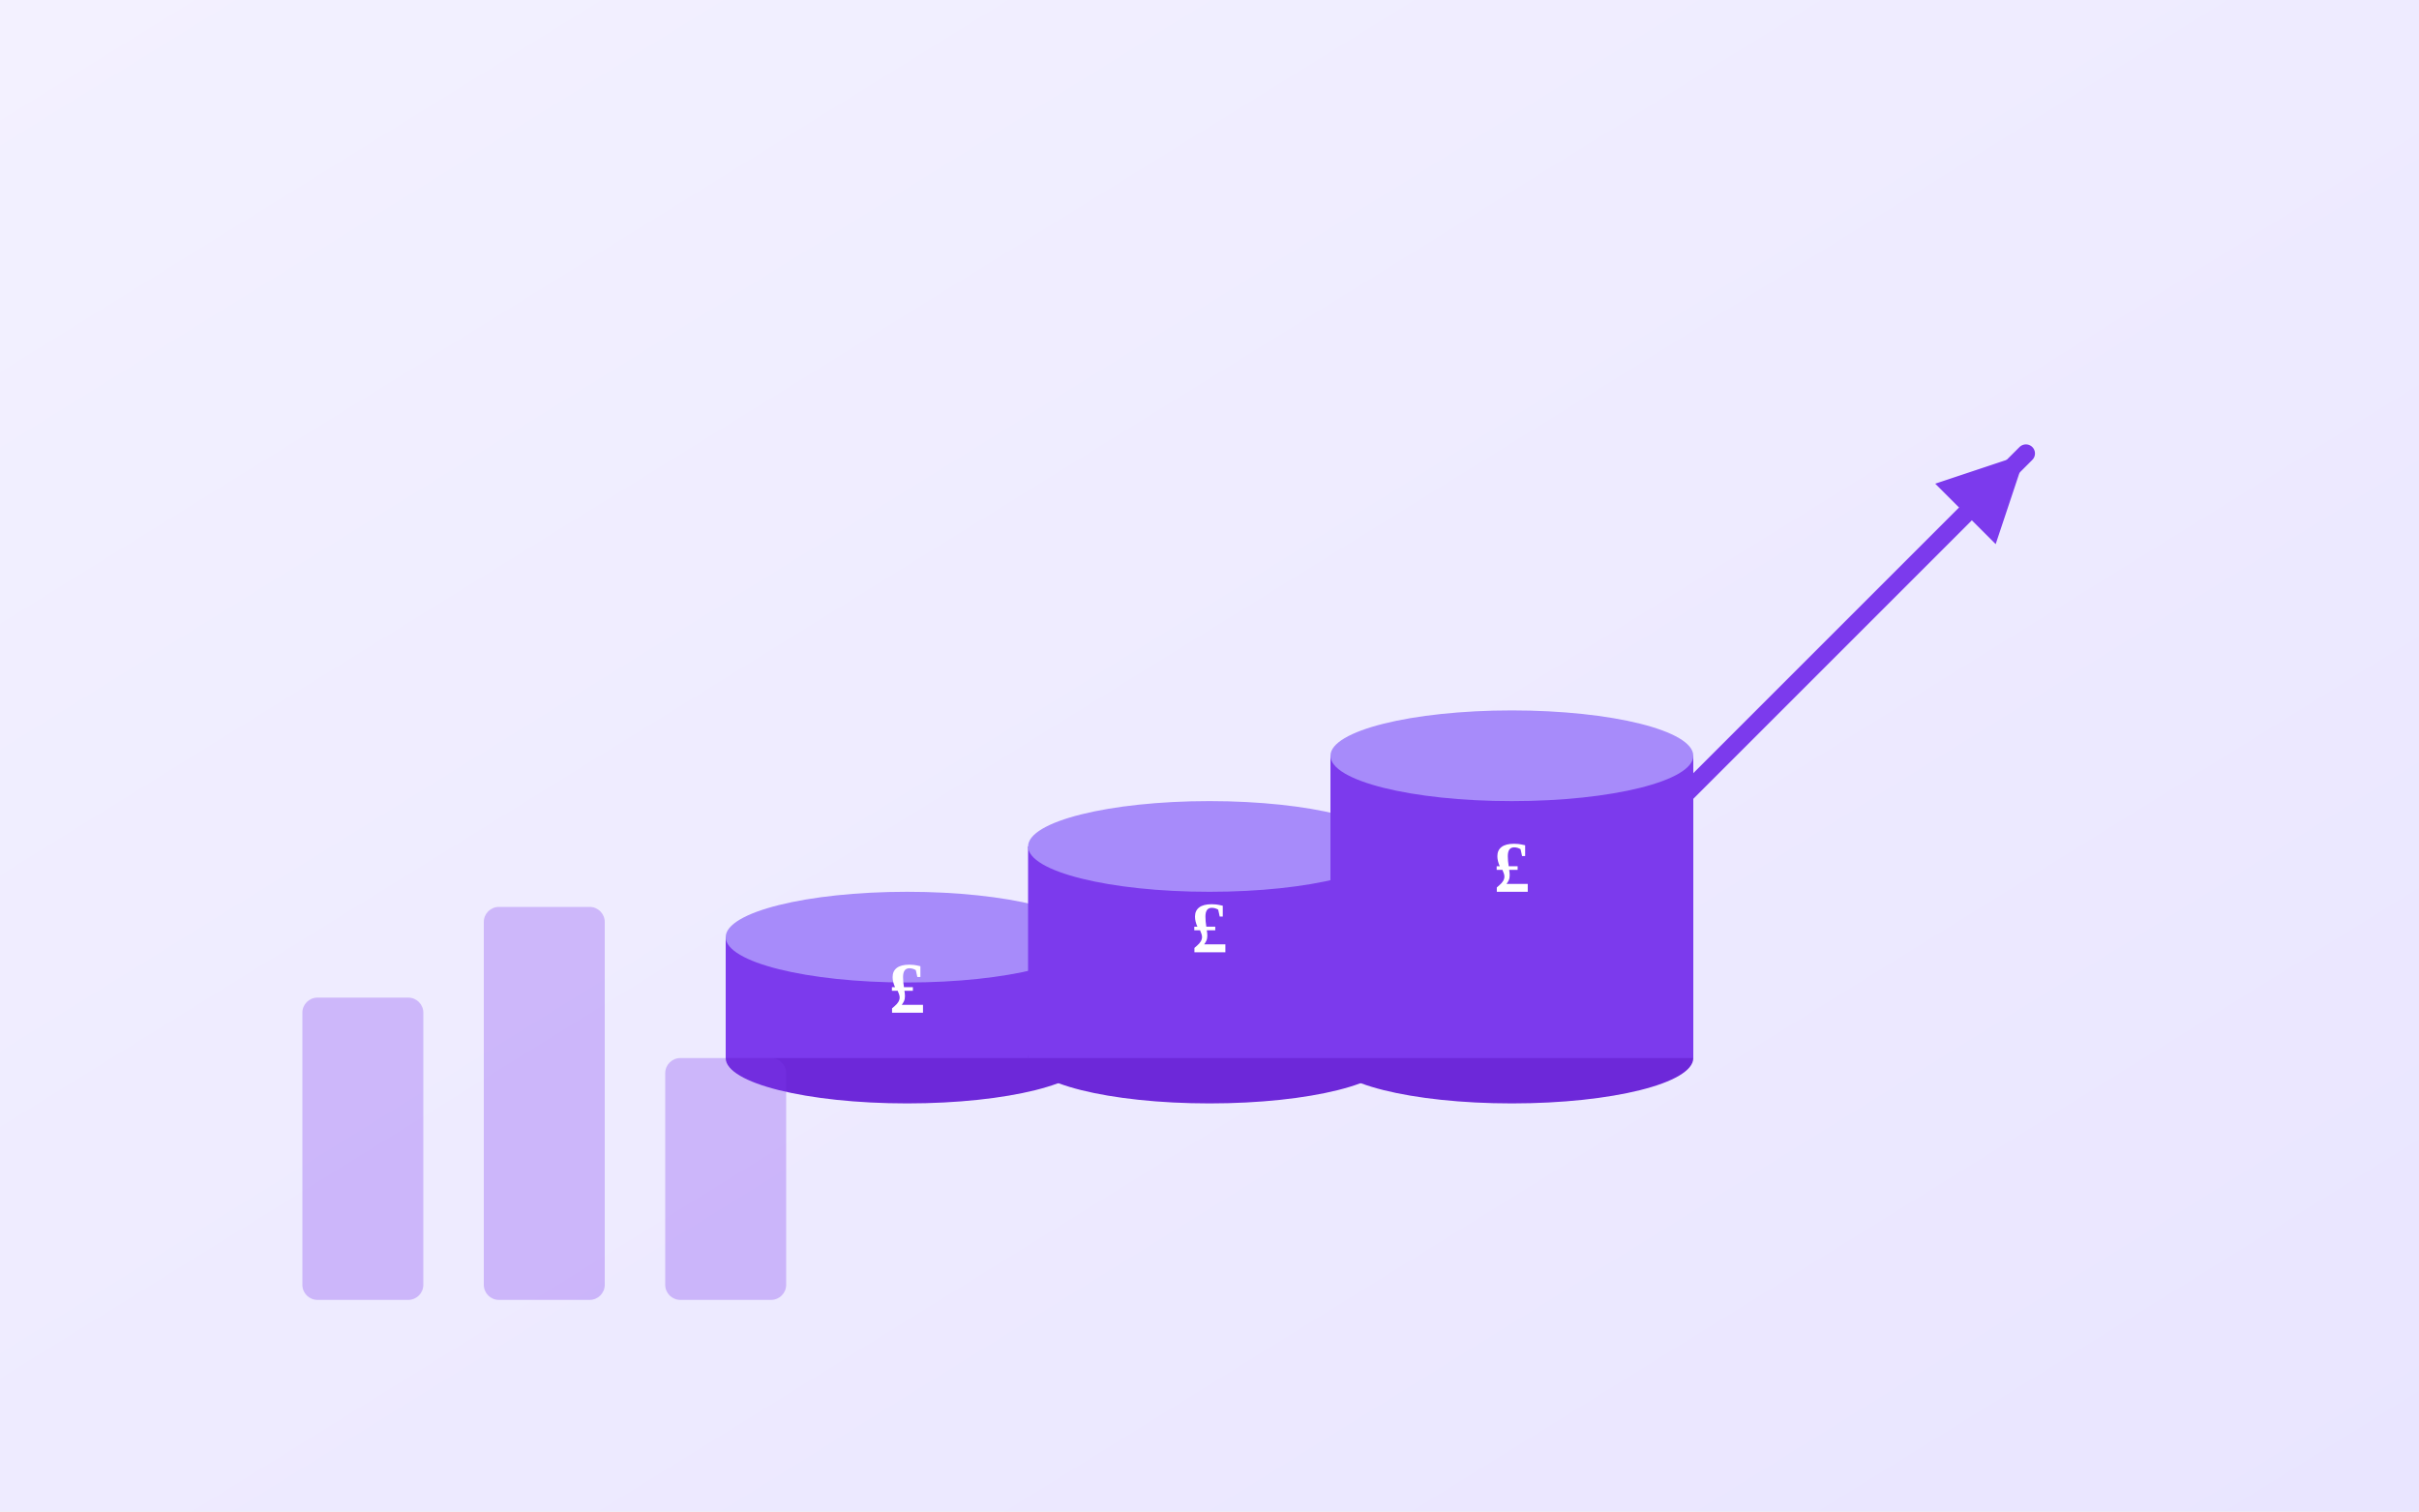
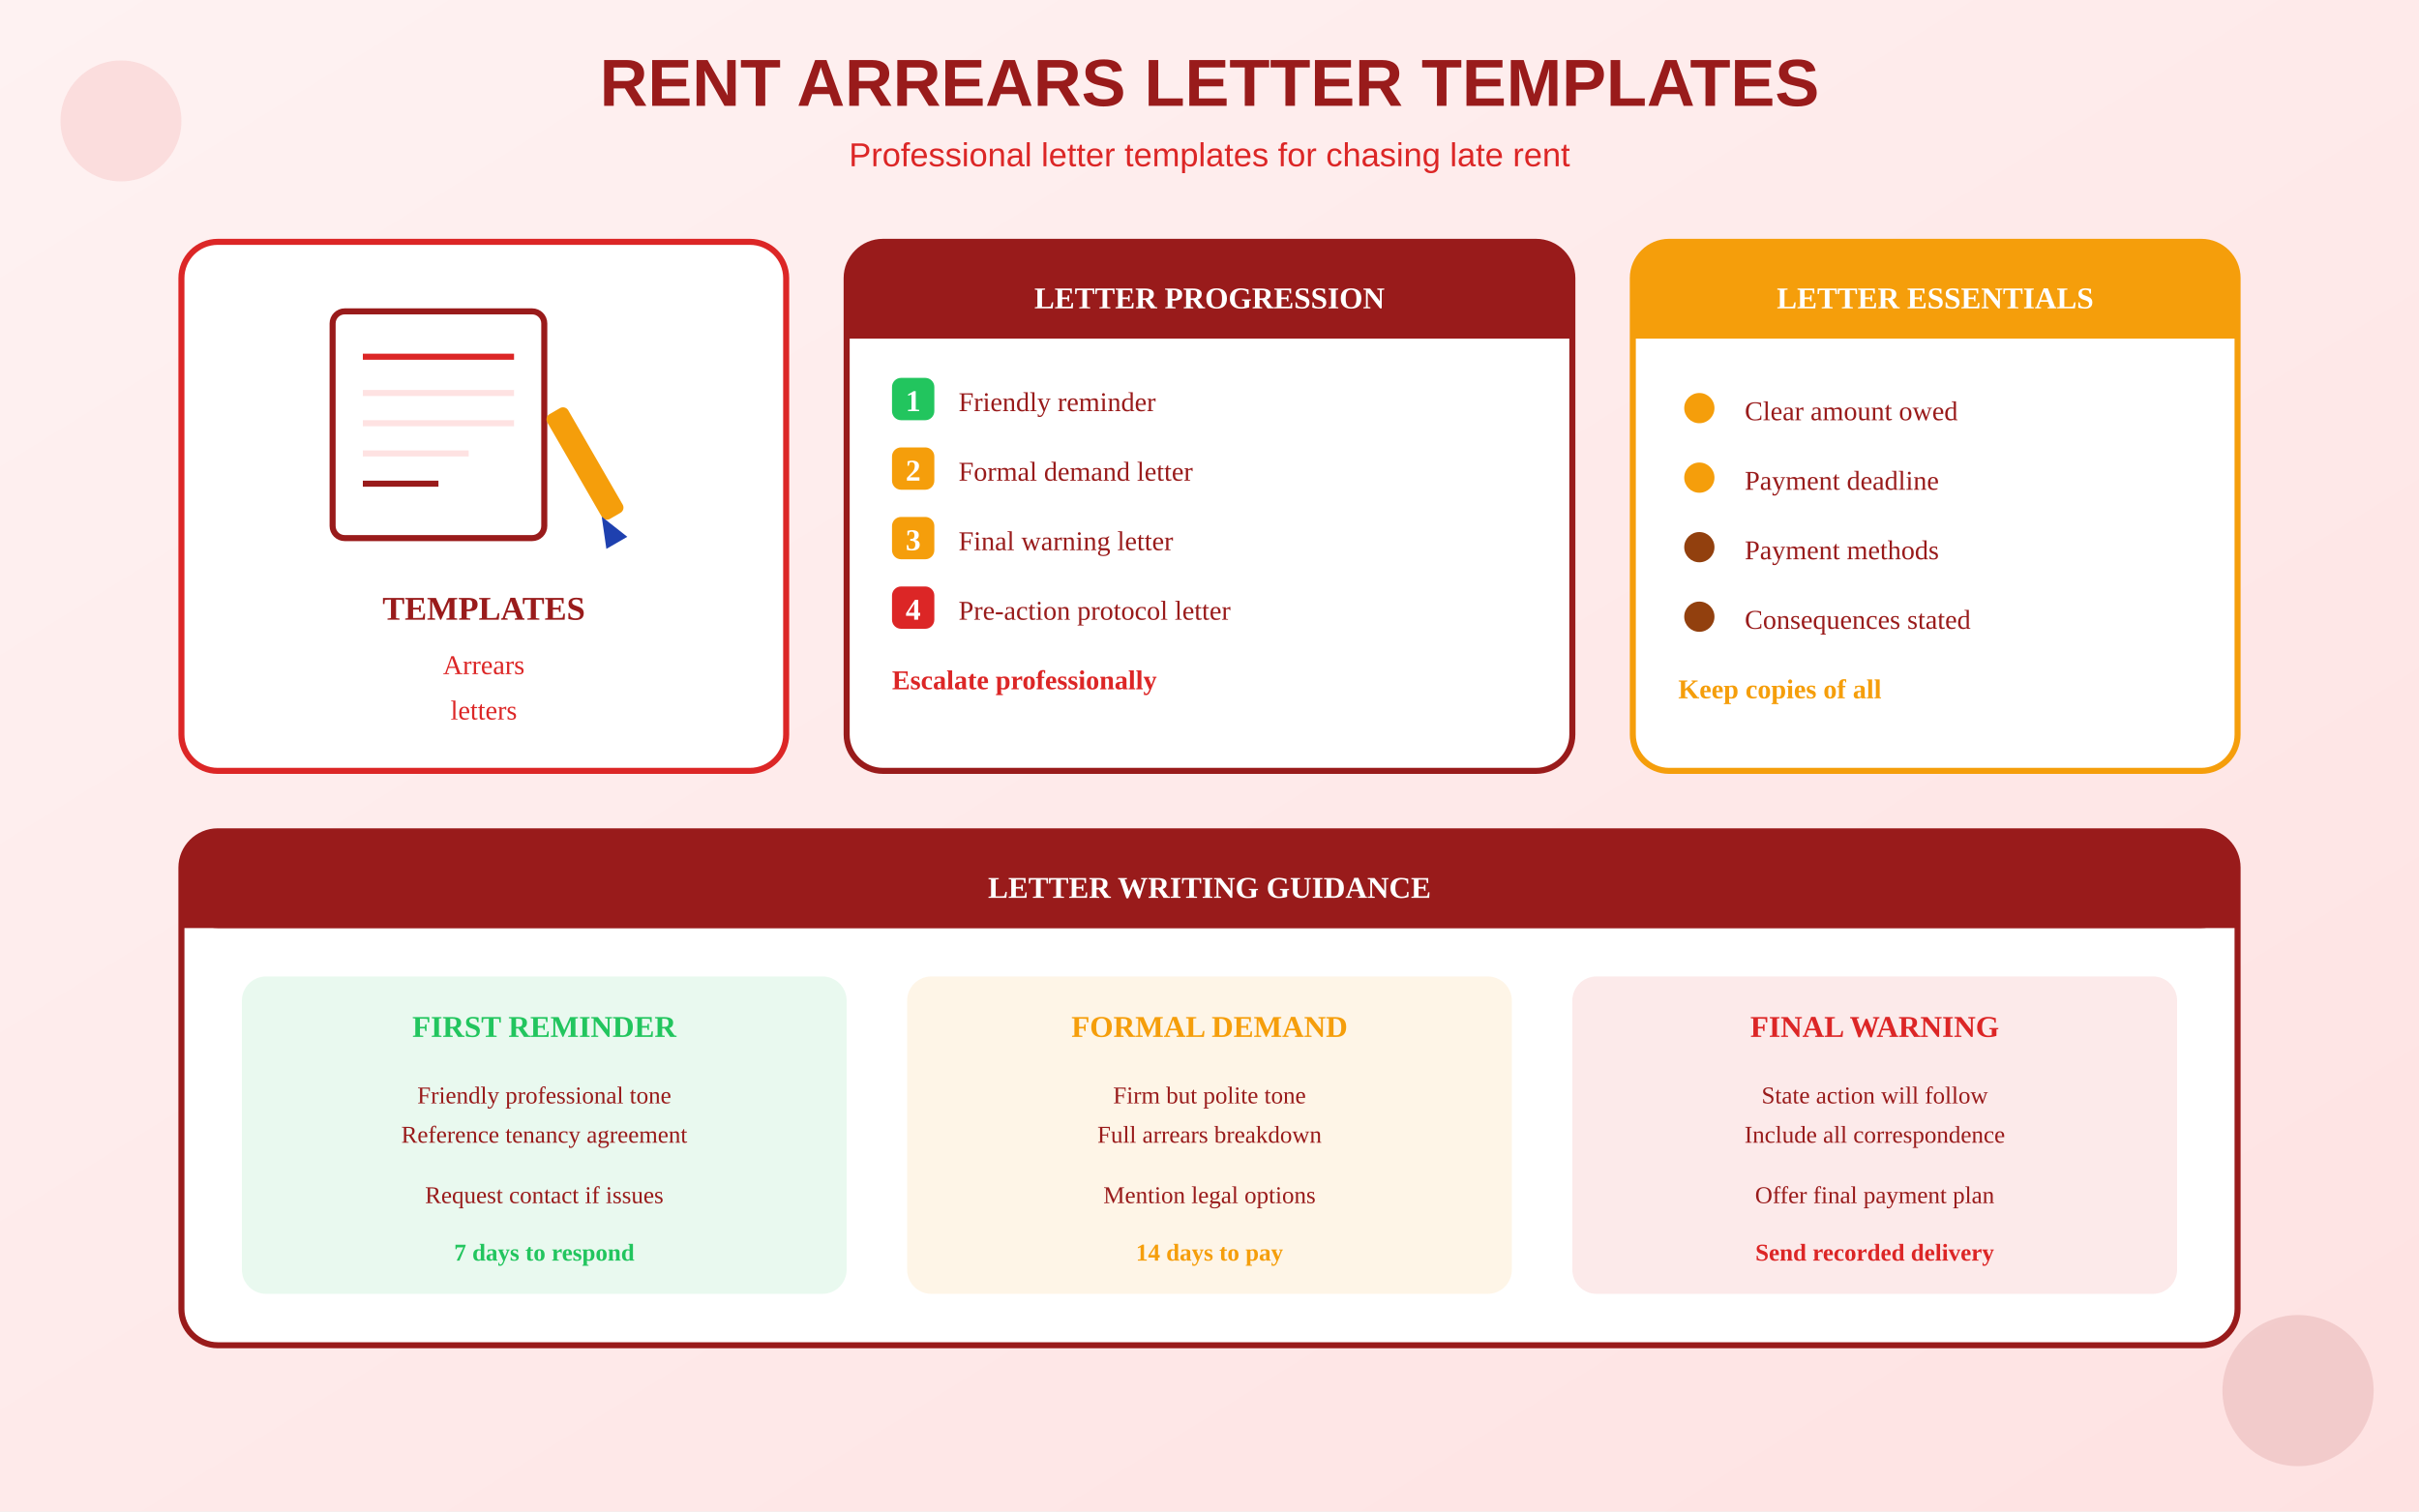
<svg xmlns="http://www.w3.org/2000/svg" viewBox="0 0 800 500">
  <defs>
    <linearGradient id="bgGrad" x1="0%" y1="0%" x2="100%" y2="100%">
-       <stop offset="0%" style="stop-color:#F3F1FF" />
-       <stop offset="100%" style="stop-color:#E9E5FF" />
+       <stop offset="0%" style="stop-color:#FEF2F2" />
+       <stop offset="100%" style="stop-color:#FEE2E2" />
    </linearGradient>
  </defs>
  <rect width="800" height="500" fill="url(#bgGrad)" />
-   <g transform="translate(300, 150)">
-     <ellipse cx="0" cy="200" rx="60" ry="15" fill="#6D28D9" />
-     <rect x="-60" y="160" width="120" height="40" fill="#7C3AED" />
-     <ellipse cx="0" cy="160" rx="60" ry="15" fill="#A78BFA" />
-     <text x="0" y="185" text-anchor="middle" fill="white" font-size="24" font-weight="bold">£</text>
-     <ellipse cx="100" cy="200" rx="60" ry="15" fill="#6D28D9" />
-     <rect x="40" y="130" width="120" height="70" fill="#7C3AED" />
-     <ellipse cx="100" cy="130" rx="60" ry="15" fill="#A78BFA" />
-     <text x="100" y="165" text-anchor="middle" fill="white" font-size="24" font-weight="bold">£</text>
-     <ellipse cx="200" cy="200" rx="60" ry="15" fill="#6D28D9" />
-     <rect x="140" y="100" width="120" height="100" fill="#7C3AED" />
-     <ellipse cx="200" cy="100" rx="60" ry="15" fill="#A78BFA" />
-     <text x="200" y="145" text-anchor="middle" fill="white" font-size="24" font-weight="bold">£</text>
+   <text x="400" y="35" text-anchor="middle" fill="#991B1B" font-size="22" font-weight="bold" font-family="Arial">RENT ARREARS LETTER TEMPLATES</text>
+   <text x="400" y="55" text-anchor="middle" fill="#DC2626" font-size="11" font-family="Arial">Professional letter templates for chasing late rent</text>
+   <g transform="translate(60, 80)">
+     <rect x="0" y="0" width="200" height="175" rx="12" fill="white" stroke="#DC2626" stroke-width="2" />
+     <g transform="translate(25, 8)">
+       <rect x="25" y="15" width="70" height="75" rx="4" fill="white" stroke="#991B1B" stroke-width="2" />
+       <line x1="35" y1="30" x2="85" y2="30" stroke="#DC2626" stroke-width="2" />
+       <line x1="35" y1="42" x2="85" y2="42" stroke="#FEE2E2" stroke-width="2" />
+       <line x1="35" y1="52" x2="85" y2="52" stroke="#FEE2E2" stroke-width="2" />
+       <line x1="35" y1="62" x2="70" y2="62" stroke="#FEE2E2" stroke-width="2" />
+       <line x1="35" y1="72" x2="60" y2="72" stroke="#991B1B" stroke-width="2" />
+       <rect x="95" y="50" width="8" height="40" rx="2" fill="#F59E0B" transform="rotate(-30 95 50)" />
+       <polygon points="95,88 91,98 99,98" fill="#1E40AF" transform="rotate(-30 95 50)" />
+     </g>
+     <text x="100" y="125" text-anchor="middle" fill="#991B1B" font-size="11" font-weight="bold">TEMPLATES</text>
+     <text x="100" y="143" text-anchor="middle" fill="#DC2626" font-size="9">Arrears</text>
+     <text x="100" y="158" text-anchor="middle" fill="#DC2626" font-size="9">letters</text>
  </g>
-   <g transform="translate(550, 120)">
-     <line x1="0" y1="150" x2="120" y2="30" stroke="#7C3AED" stroke-width="6" stroke-linecap="round" />
-     <polygon points="120,30 90,40 110,60" fill="#7C3AED" />
+   <g transform="translate(280, 80)">
+     <rect x="0" y="0" width="240" height="175" rx="12" fill="white" stroke="#991B1B" stroke-width="2" />
+     <rect x="0" y="0" width="240" height="32" rx="12" fill="#991B1B" />
+     <rect x="0" y="20" width="240" height="12" fill="#991B1B" />
+     <text x="120" y="22" text-anchor="middle" fill="white" font-size="10" font-weight="bold">LETTER PROGRESSION</text>
+     <g transform="translate(15, 45)">
+       <rect x="0" y="0" width="14" height="14" rx="3" fill="#22C55E" />
+       <text x="7" y="11" text-anchor="middle" fill="white" font-size="10" font-weight="bold">1</text>
+       <text x="22" y="11" fill="#991B1B" font-size="9">Friendly reminder</text>
+     </g>
+     <g transform="translate(15, 68)">
+       <rect x="0" y="0" width="14" height="14" rx="3" fill="#F59E0B" />
+       <text x="7" y="11" text-anchor="middle" fill="white" font-size="10" font-weight="bold">2</text>
+       <text x="22" y="11" fill="#991B1B" font-size="9">Formal demand letter</text>
+     </g>
+     <g transform="translate(15, 91)">
+       <rect x="0" y="0" width="14" height="14" rx="3" fill="#F59E0B" />
+       <text x="7" y="11" text-anchor="middle" fill="white" font-size="10" font-weight="bold">3</text>
+       <text x="22" y="11" fill="#991B1B" font-size="9">Final warning letter</text>
+     </g>
+     <g transform="translate(15, 114)">
+       <rect x="0" y="0" width="14" height="14" rx="3" fill="#DC2626" />
+       <text x="7" y="11" text-anchor="middle" fill="white" font-size="10" font-weight="bold">4</text>
+       <text x="22" y="11" fill="#991B1B" font-size="9">Pre-action protocol letter</text>
+     </g>
+     <g transform="translate(15, 137)">
+       <text x="0" y="11" fill="#DC2626" font-size="9" font-weight="bold">Escalate professionally</text>
+     </g>
  </g>
-   <g transform="translate(100, 250)" opacity="0.3">
-     <rect x="0" y="80" width="40" height="100" rx="5" fill="#7C3AED" />
-     <rect x="60" y="50" width="40" height="130" rx="5" fill="#7C3AED" />
-     <rect x="120" y="100" width="40" height="80" rx="5" fill="#7C3AED" />
+   <g transform="translate(540, 80)">
+     <rect x="0" y="0" width="200" height="175" rx="12" fill="white" stroke="#F59E0B" stroke-width="2" />
+     <rect x="0" y="0" width="200" height="32" rx="12" fill="#F59E0B" />
+     <rect x="0" y="20" width="200" height="12" fill="#F59E0B" />
+     <text x="100" y="22" text-anchor="middle" fill="white" font-size="10" font-weight="bold">LETTER ESSENTIALS</text>
+     <g transform="translate(15, 48)">
+       <circle cx="7" cy="7" r="5" fill="#F59E0B" />
+       <text x="22" y="11" fill="#991B1B" font-size="9">Clear amount owed</text>
+     </g>
+     <g transform="translate(15, 71)">
+       <circle cx="7" cy="7" r="5" fill="#F59E0B" />
+       <text x="22" y="11" fill="#991B1B" font-size="9">Payment deadline</text>
+     </g>
+     <g transform="translate(15, 94)">
+       <circle cx="7" cy="7" r="5" fill="#92400E" />
+       <text x="22" y="11" fill="#991B1B" font-size="9">Payment methods</text>
+     </g>
+     <g transform="translate(15, 117)">
+       <circle cx="7" cy="7" r="5" fill="#92400E" />
+       <text x="22" y="11" fill="#991B1B" font-size="9">Consequences stated</text>
+     </g>
+     <g transform="translate(15, 140)">
+       <text x="0" y="11" fill="#F59E0B" font-size="9" font-weight="bold">Keep copies of all</text>
+     </g>
  </g>
+   <g transform="translate(60, 275)">
+     <rect x="0" y="0" width="680" height="170" rx="12" fill="white" stroke="#991B1B" stroke-width="2" />
+     <rect x="0" y="0" width="680" height="32" rx="12" fill="#991B1B" />
+     <rect x="0" y="20" width="680" height="12" fill="#991B1B" />
+     <text x="340" y="22" text-anchor="middle" fill="white" font-size="10" font-weight="bold">LETTER WRITING GUIDANCE</text>
+     <g transform="translate(20, 48)">
+       <rect x="0" y="0" width="200" height="105" rx="8" fill="#22C55E" opacity="0.1" />
+       <text x="100" y="20" text-anchor="middle" fill="#22C55E" font-size="10" font-weight="bold">FIRST REMINDER</text>
+       <text x="100" y="42" text-anchor="middle" fill="#991B1B" font-size="8">Friendly professional tone</text>
+       <text x="100" y="55" text-anchor="middle" fill="#991B1B" font-size="8">Reference tenancy agreement</text>
+       <text x="100" y="75" text-anchor="middle" fill="#991B1B" font-size="8">Request contact if issues</text>
+       <text x="100" y="94" text-anchor="middle" fill="#22C55E" font-size="8" font-weight="bold">7 days to respond</text>
+     </g>
+     <g transform="translate(240, 48)">
+       <rect x="0" y="0" width="200" height="105" rx="8" fill="#F59E0B" opacity="0.1" />
+       <text x="100" y="20" text-anchor="middle" fill="#F59E0B" font-size="10" font-weight="bold">FORMAL DEMAND</text>
+       <text x="100" y="42" text-anchor="middle" fill="#991B1B" font-size="8">Firm but polite tone</text>
+       <text x="100" y="55" text-anchor="middle" fill="#991B1B" font-size="8">Full arrears breakdown</text>
+       <text x="100" y="75" text-anchor="middle" fill="#991B1B" font-size="8">Mention legal options</text>
+       <text x="100" y="94" text-anchor="middle" fill="#F59E0B" font-size="8" font-weight="bold">14 days to pay</text>
+     </g>
+     <g transform="translate(460, 48)">
+       <rect x="0" y="0" width="200" height="105" rx="8" fill="#DC2626" opacity="0.1" />
+       <text x="100" y="20" text-anchor="middle" fill="#DC2626" font-size="10" font-weight="bold">FINAL WARNING</text>
+       <text x="100" y="42" text-anchor="middle" fill="#991B1B" font-size="8">State action will follow</text>
+       <text x="100" y="55" text-anchor="middle" fill="#991B1B" font-size="8">Include all correspondence</text>
+       <text x="100" y="75" text-anchor="middle" fill="#991B1B" font-size="8">Offer final payment plan</text>
+       <text x="100" y="94" text-anchor="middle" fill="#DC2626" font-size="8" font-weight="bold">Send recorded delivery</text>
+     </g>
+   </g>
+   <circle cx="40" cy="40" r="20" fill="#DC2626" opacity="0.1" />
+   <circle cx="760" cy="460" r="25" fill="#991B1B" opacity="0.12" />
</svg>
